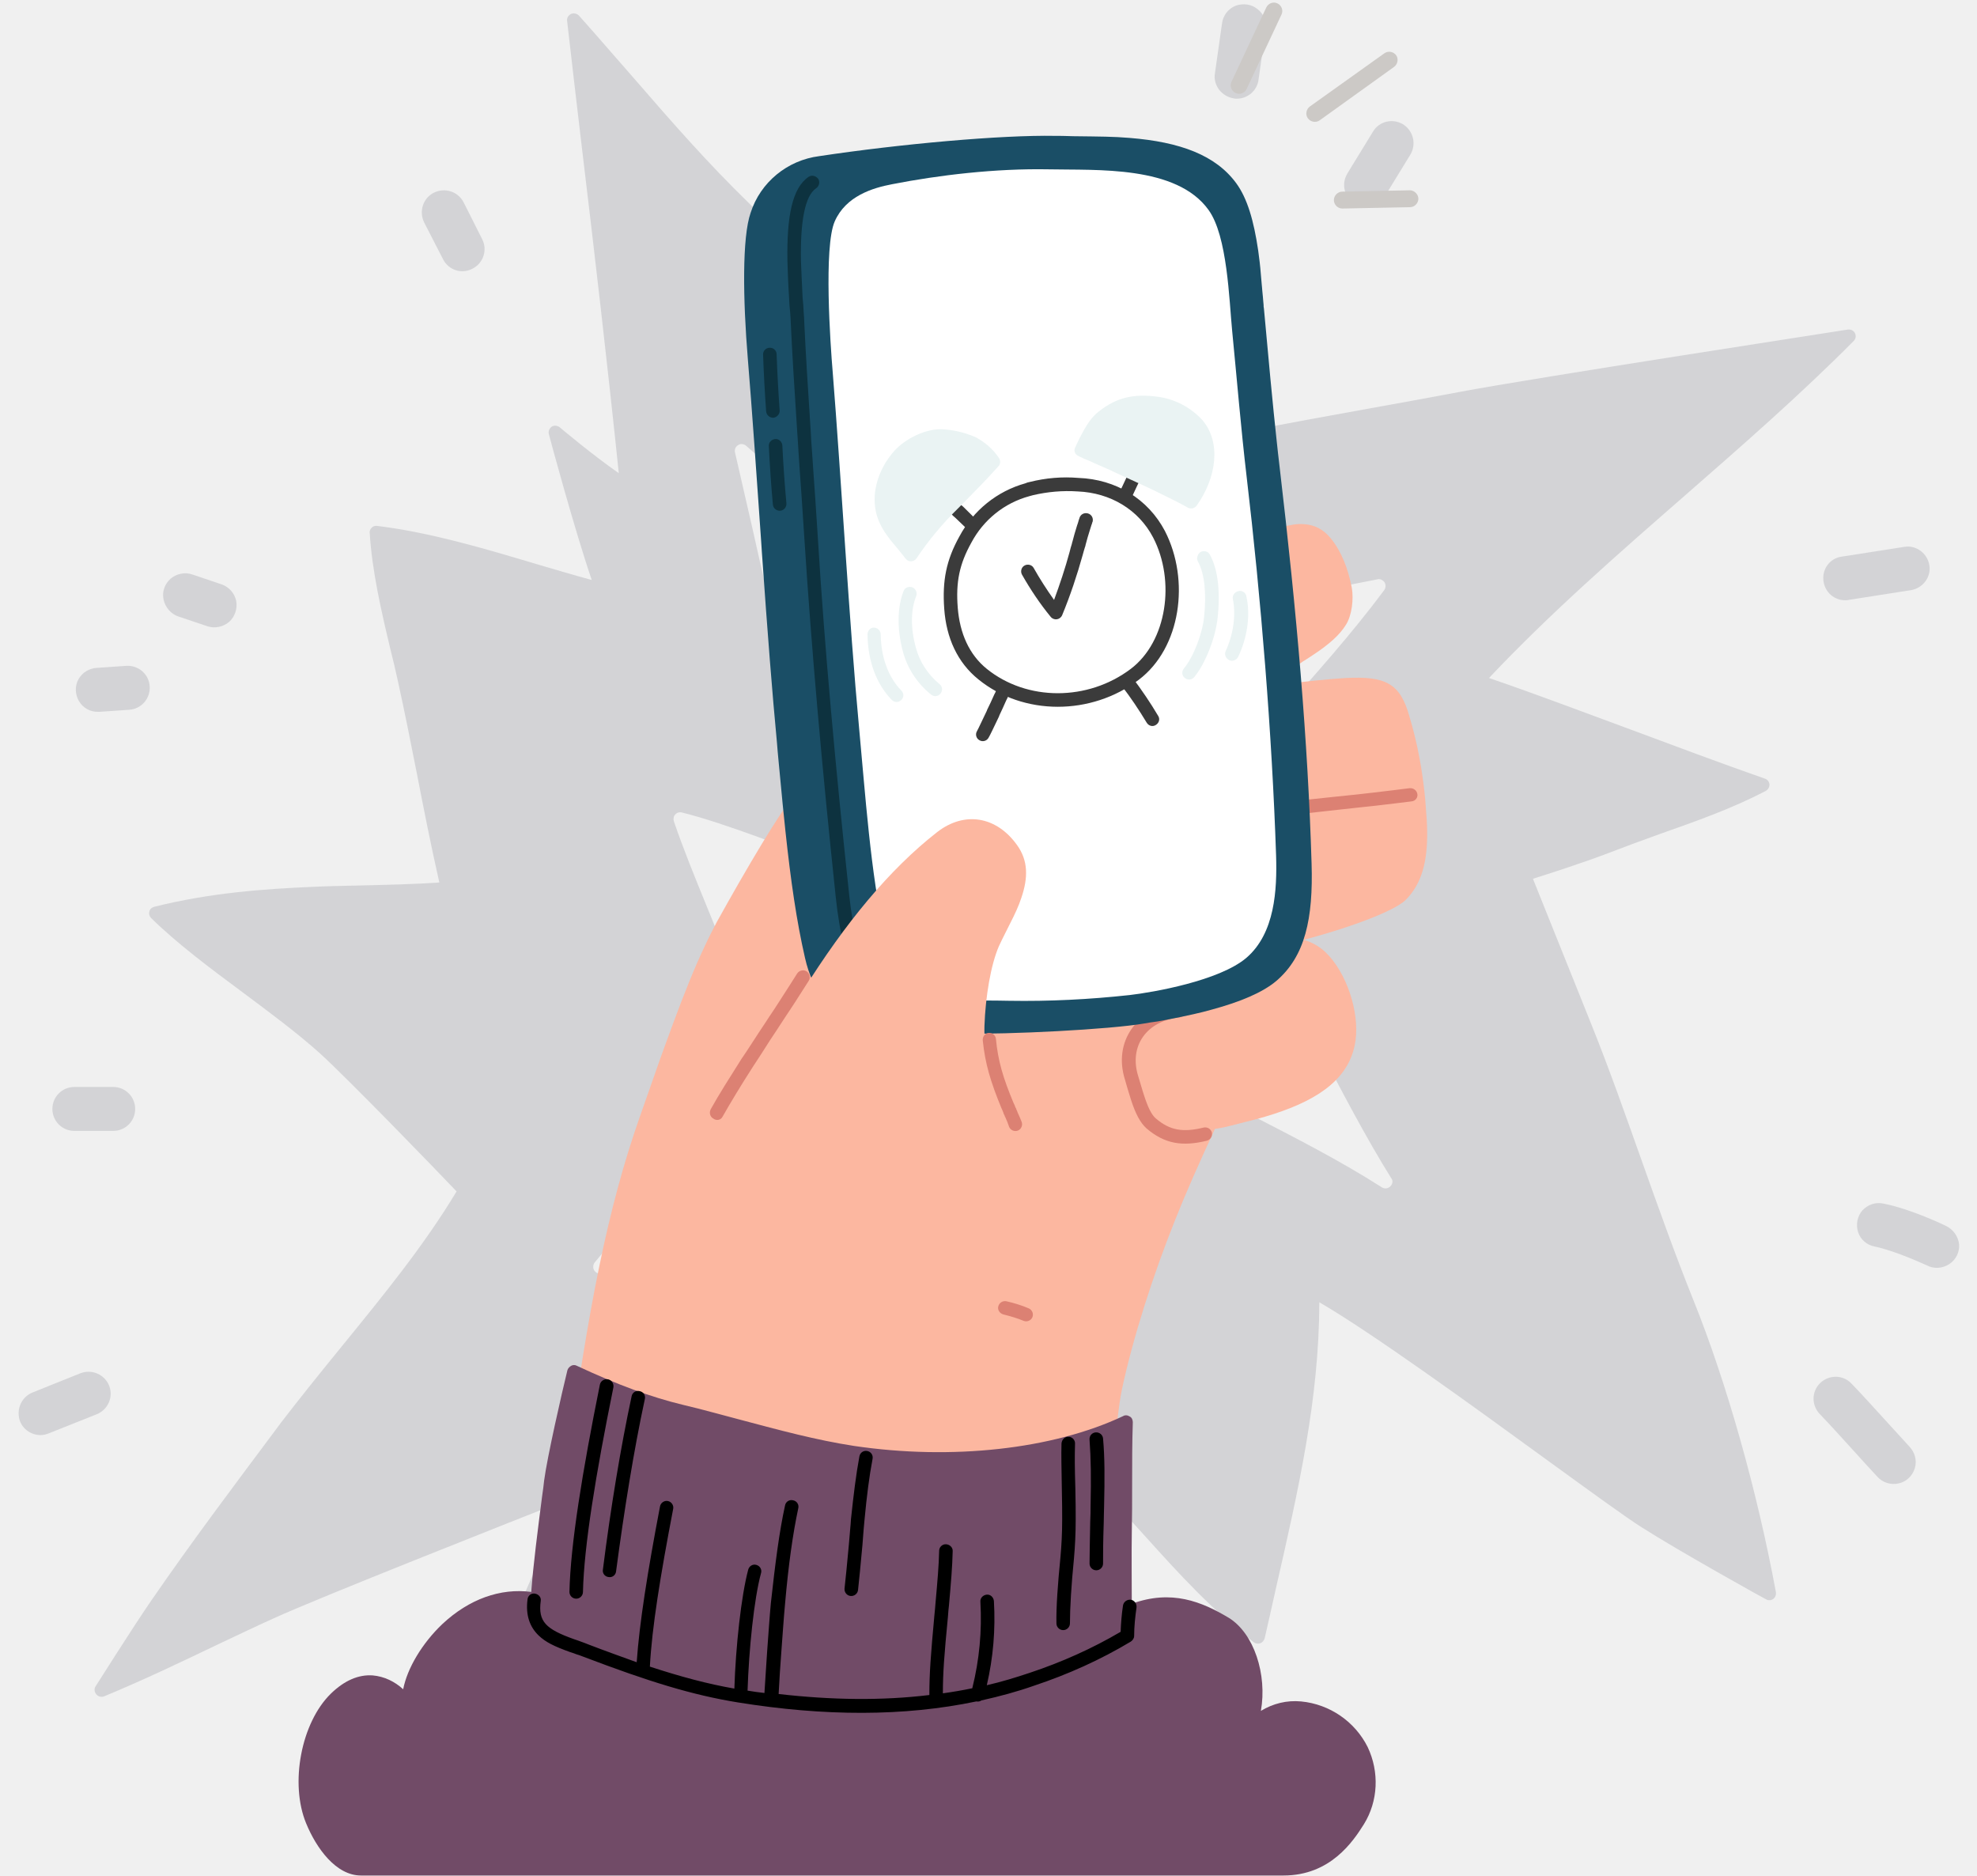
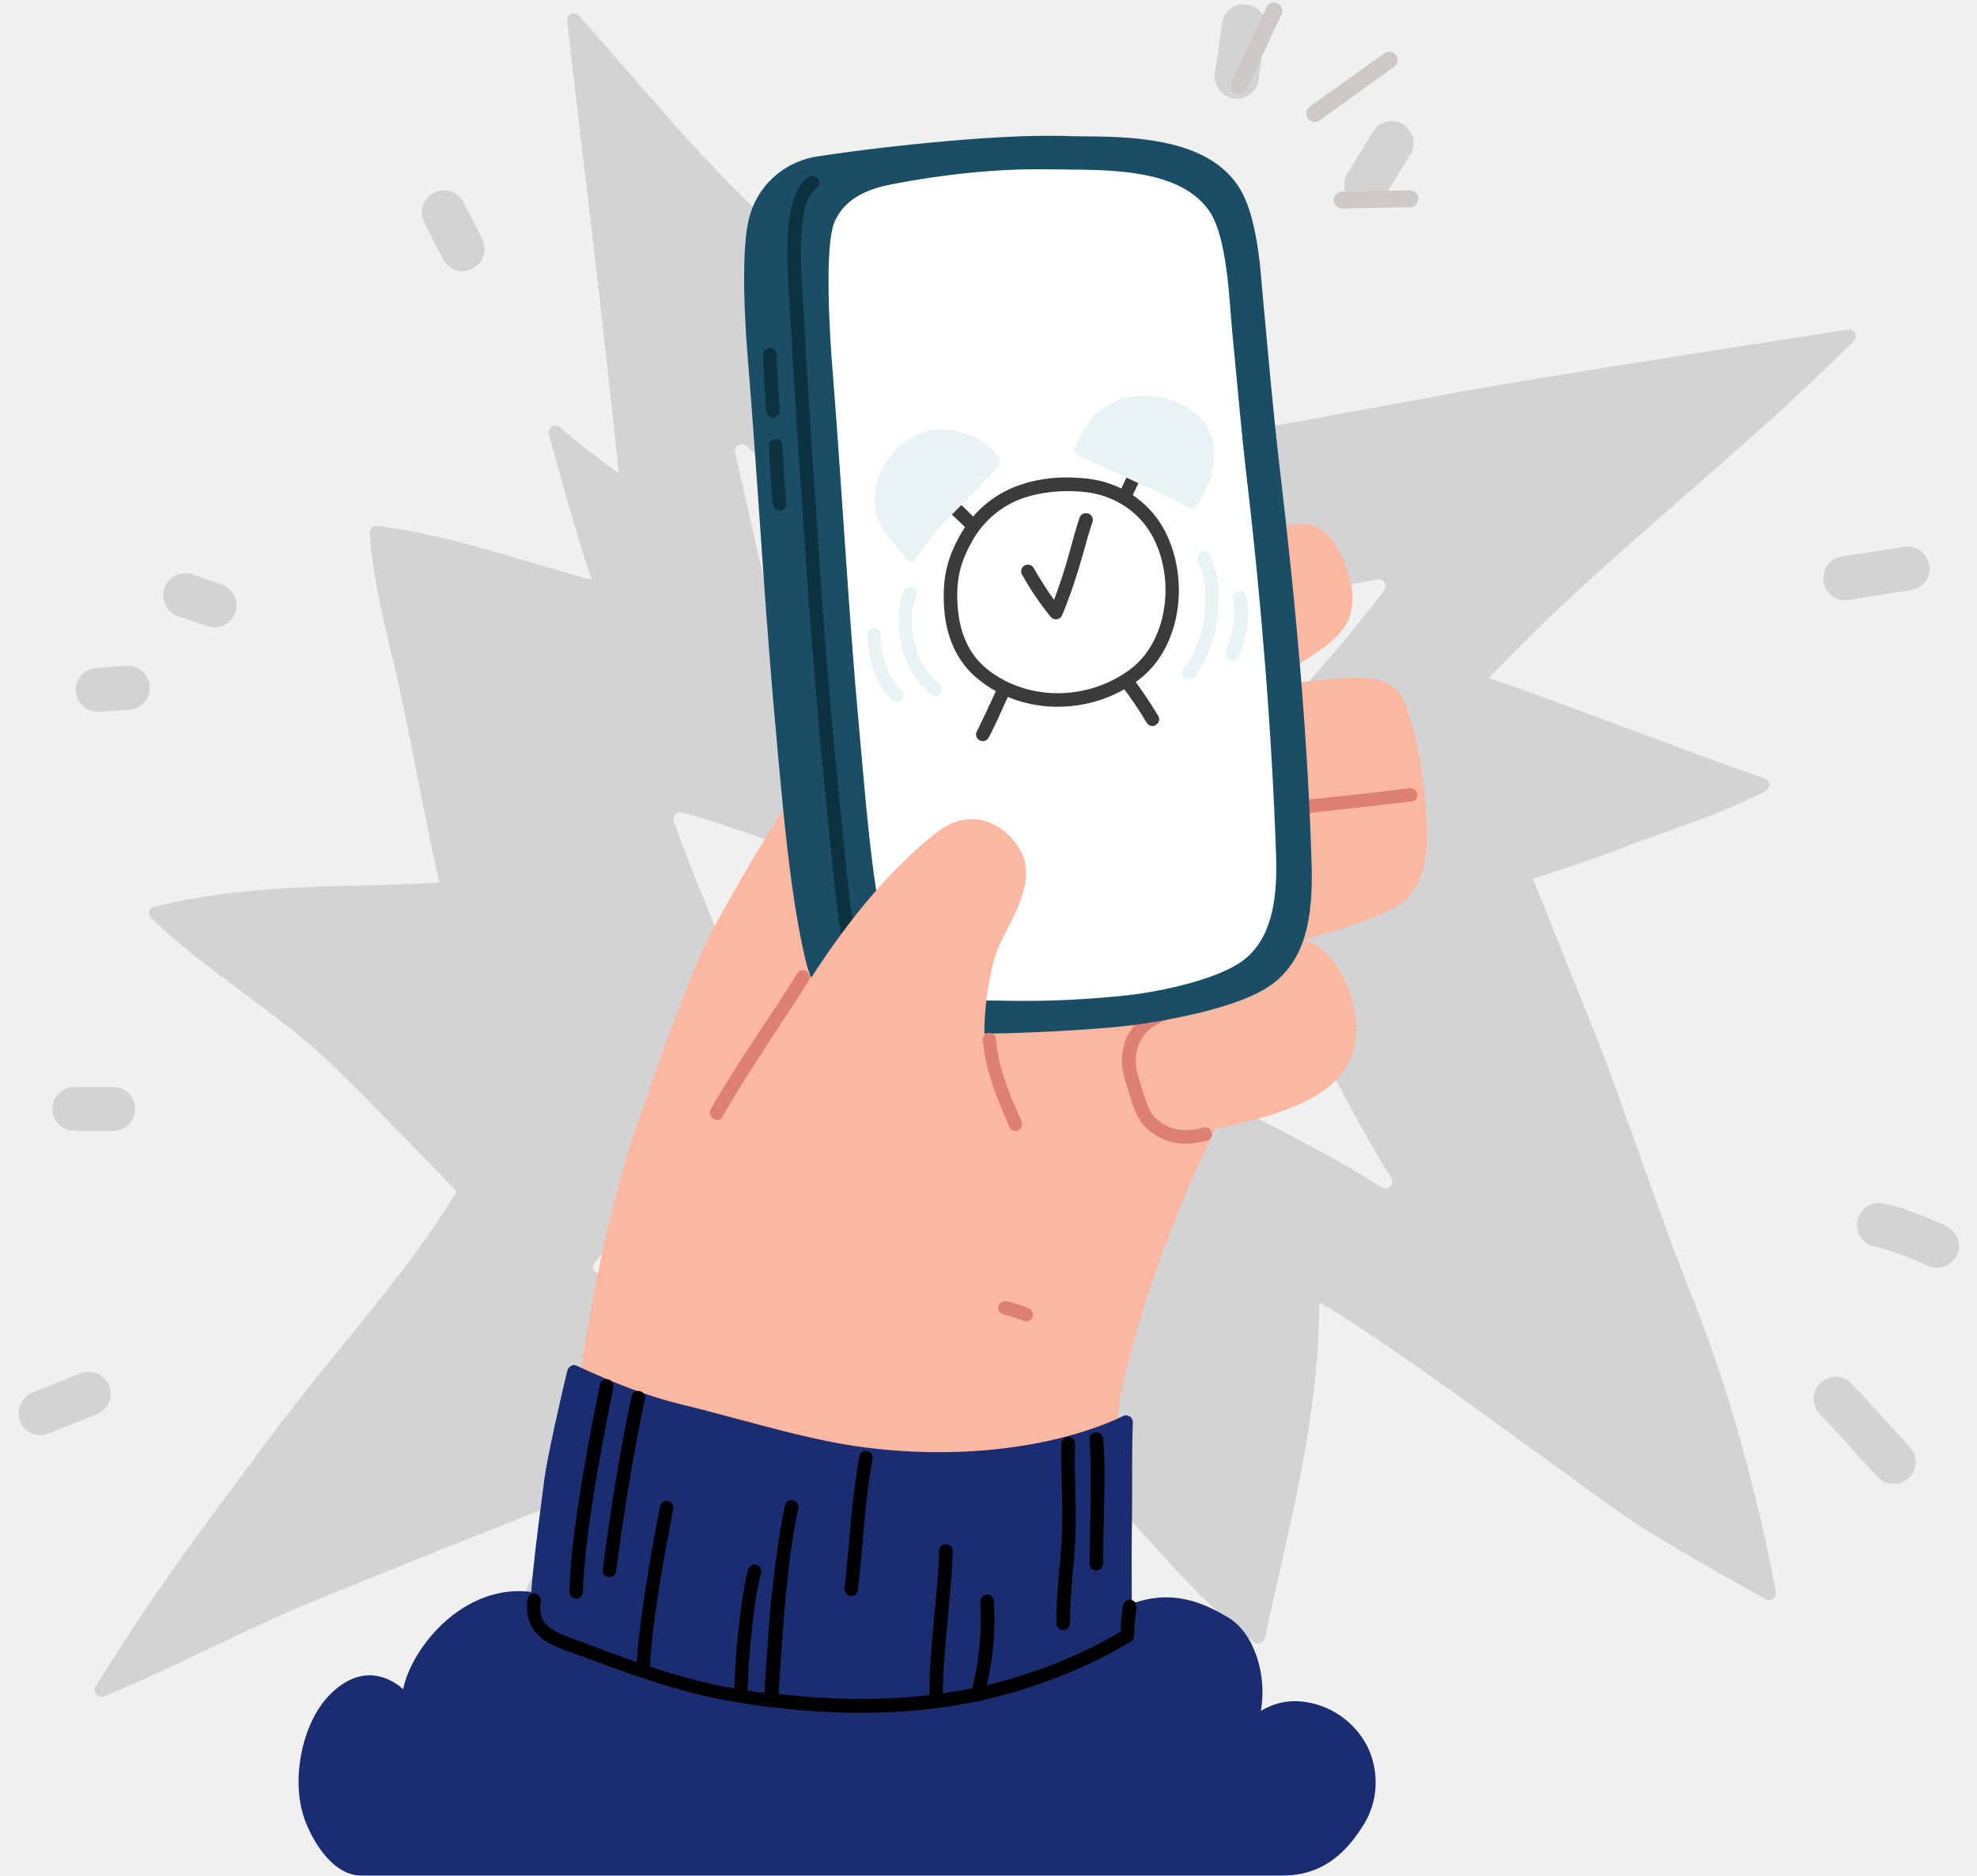
<svg xmlns="http://www.w3.org/2000/svg" version="1.1" id="Layer_1" x="0px" y="0px" viewBox="0 0 585 555" style="enable-background:new 0 0 585 555;" xml:space="preserve">
  <style type="text/css">
	.st0{opacity:0.15;}
	.st1{fill:#2D3142;}
	.st2{fill:#FCB7A0;}
	.st3{fill:#DC8173;}
	.st4{fill:#1A4E66;}
	.st5{fill:#FFFFFF;}
	.st6{fill:#0D323F;}
- 	.st7{fill:#714B67;}
+ 	.st7{fill:#1B2D70;}
	.st8{fill:#3B3B3B;}
	.st9{fill:#EAF3F3;}
	.st10{fill:#CCC9C6;}
</style>
  <g id="Master_x2F_Spot_Illustrations_x2F_Phone">
    <g id="Background" transform="scale(1 1)">
      <g id="Background_x2F_Boom" class="st0">
        <g id="Group" transform="translate(13, 46)">
          <path id="Shape" class="st1" d="M488.1,338.7c-5.5-13.7-10.4-27.5-15.1-40.7c-4.8-13.5-9.7-27.5-15.3-41.4L440.6,214      c4.5-1.4,15.3-4.9,22.6-7.7c4.9-1.9,10.1-3.8,15.1-5.6c10.5-3.7,21.3-7.5,31.2-12.7c0.7-0.4,1.1-1.1,1.1-1.9      c-0.1-0.8-0.6-1.5-1.3-1.7c-13.7-4.8-27-9.8-39.9-14.6c-13.6-5-27.5-10.3-41.8-15.2c18.1-19.2,38.4-36.9,58.1-54.1      c16.7-14.6,33.9-29.6,49.8-45.6c0.6-0.6,0.8-1.5,0.4-2.3s-1.2-1.2-2.1-1.1c-0.9,0.2-93,14.3-115.1,18.5      c-9.1,1.7-17.8,3.3-26.2,4.8c-23.8,4.3-46.3,8.3-75.7,15.4c3.7-22.7,4.6-49.2,5-72.3c0-0.8-0.5-1.5-1.2-1.9      c-0.7-0.3-1.6-0.2-2.2,0.4C304.7,29.7,268.9,63.5,262,70c-6.7-4.8-22-21.8-34.5-35.6c-8-8.8-14.8-16.4-19-20.4      c-12.1-11.8-22.2-23.3-33.8-36.7c-5.2-5.9-10.5-12.1-16.4-18.7c-0.6-0.6-1.5-0.8-2.3-0.5c-0.8,0.4-1.3,1.2-1.2,2      c1.4,12.1,2.8,24.4,4.3,36.9c3.8,31.6,7.6,64.3,11,97c-7.9-5.5-17.4-13.5-17.5-13.6c-0.7-0.5-1.6-0.6-2.3-0.2      c-0.7,0.5-1.1,1.3-0.9,2.2c0.3,1.3,7.7,28.6,12.7,43.2c-5.2-1.4-10.5-3-16-4.6c-15.7-4.7-31.9-9.5-47.5-11.4      c-0.6-0.1-1.2,0.1-1.6,0.5c-0.4,0.4-0.7,1-0.6,1.6c0.7,11.3,3.4,23,6.1,34.3c0.8,3.2,1.6,6.5,2.3,9.8c1.9,8.6,3.7,17.7,5.6,27.3      c2,10.3,4.1,21,6.6,32c-7,0.5-15.7,0.7-24.2,0.9c-4.9,0.1-9.5,0.2-13.5,0.4c-13.8,0.6-30,1.7-46.7,5.9c-0.7,0.2-1.3,0.7-1.4,1.4      c-0.2,0.7,0,1.4,0.5,1.9c7.5,7.4,17.5,14.9,27.1,22c7.9,5.9,16,11.9,22.7,17.9c8.3,7.5,35,35.1,40.6,41      c-9.6,16-21.8,30.9-33.6,45.4c-6.2,7.6-12.5,15.4-18.5,23.2l-1.1,1.5c-12.4,16.6-25.2,33.6-37.1,50.9      c-5.4,7.8-16.4,25.3-16.5,25.4c-0.5,0.7-0.4,1.7,0.2,2.4c0.6,0.7,1.5,0.9,2.3,0.6c11.1-4.6,22.3-9.9,33.1-15.1      c5.6-2.6,11.3-5.4,16.9-7.9c13.5-6.2,70.1-28.5,86.5-35l-19.9,45.5c-0.3,0.8-0.2,1.7,0.5,2.3c0.6,0.6,1.5,0.7,2.3,0.3      c19.3-9.7,36.9-22.2,54-34.2c5.8-4.1,11.2-7.9,16.6-11.6c19.8-13.4,55-46.4,62.9-53.9c15.8,20.4,28.9,35.5,41.1,47.3      c4.6,4.4,9.3,9.7,14.3,15.2c9.2,10.2,19.7,21.8,31.9,31.1c0.5,0.4,1.3,0.5,1.9,0.3c0.6-0.2,1.1-0.8,1.3-1.4      c1.1-4.8,2.2-9.6,3.2-14.2c6.9-30.2,12.9-56.5,13-85.3c15.5,9,45.3,30.6,67.4,46.7c13.1,9.5,23.4,17,28,19.9      c11.3,7.2,36.5,21.2,36.8,21.3c0.7,0.4,1.5,0.3,2.1-0.1c0.6-0.5,0.9-1.2,0.8-2C507,395.3,497.9,363,488.1,338.7z M398.4,305      c-0.7,0.7-1.7,0.8-2.5,0.3c-12.5-8-26.1-14.9-39.3-21.7c-10.9-5.6-22.1-11.3-32.6-17.6c-1.4,23.7-3,50.4-6,73.4      c-0.1,0.8-0.7,1.4-1.4,1.7c-0.2,0.1-0.4,0.1-0.6,0.1c-0.6,0-1.2-0.3-1.5-0.7c-6.1-7.3-11.1-15.2-16-22.7c-1.5-2.3-3-4.6-4.5-6.9      c-3.4-5.1-14.8-25.1-18.2-31c-9.1,4.5-52.7,25.6-65,31.2c-5.9,2.7-12.4,5.3-18.7,7.8c-9.1,3.7-18.6,7.5-26.7,11.7      c-0.8,0.4-1.8,0.2-2.4-0.5c-0.6-0.7-0.6-1.7-0.1-2.5c0.2-0.2,17.8-21.6,26.8-31.1c6.2-6.5,22.4-26,26.2-30.6      c-2.5-5.1-12.4-25.2-16.2-34.9c-1.2-3.1-2.5-6.2-3.8-9.4c-3.3-8.1-6.7-16.4-9.5-24.6c-0.2-0.7-0.1-1.5,0.4-2      c0.5-0.6,1.3-0.8,2-0.6c12.6,3.1,33.7,11.4,42,14.7c-0.8-4.1-1.6-8.2-2.4-12.3c-3.7-19.3-7.2-37.5-11.3-54.3      c-2.3-9.4-4.9-20.7-7.3-31.5c-1.9-8.3-3.7-16.2-5.3-23.1c-0.2-0.9,0.1-1.7,0.9-2.2c0.7-0.5,1.7-0.4,2.4,0.2      c23,20,44.6,43,59.7,63.7c3.9-6.7,7.8-12.2,11.5-17.7c4.1-5.8,7.9-11.8,11.4-18c0.4-0.7,1.2-1.1,2-1c0.8,0.1,1.5,0.7,1.7,1.5      c1,4.4,1.9,9.2,2.8,13.9c1.2,7.3,2.8,14.5,4.8,21.7c24.7-11.3,52.4-16.7,79.2-21.9c4.6-0.9,9.2-1.8,13.7-2.7      c0.8-0.2,1.6,0.2,2.1,0.9c0.4,0.7,0.4,1.6-0.1,2.3c-9.7,13-20.7,25.3-31.3,37.2c-10.2,11.4-20.7,23.2-29.8,35.3      c14.6,17,27.9,36.2,36.6,52.9c1.4,2.6,2.8,5.3,4.2,8c7.2,13.9,14.7,28.3,22.5,40.8C399.2,303.3,399.1,304.3,398.4,305z" />
          <path id="Path" class="st1" d="M562.8,316.7c-0.4-0.2-10.3-5-18.5-6.6c-2.3-0.5-4.6,0.3-6.2,2c-1.5,1.7-2,4.2-1.3,6.4      c0.7,2.2,2.6,3.9,4.9,4.3c6.6,1.4,15.4,5.6,15.5,5.6c2.1,1.1,4.6,0.9,6.6-0.4c2-1.3,3.1-3.6,2.9-5.9      C566.4,319.7,564.9,317.7,562.8,316.7L562.8,316.7z" />
          <path id="Path_1_" class="st1" d="M526.6,126.1c0.5,3.2,3.2,5.5,6.4,5.5c0.3,0,0.7,0,1-0.1l18.5-2.9c3.5-0.6,6-3.9,5.4-7.4      c-0.6-3.5-3.9-6-7.4-5.4l-18.6,2.9C528.4,119.2,526,122.5,526.6,126.1z" />
          <path id="Path_2_" class="st1" d="M352-16.9c0.3,0.1,0.7,0.1,1,0.1c3.2,0,6-2.4,6.4-5.6l2.1-14.8c0.4-2.3-0.5-4.7-2.4-6.1      c-1.8-1.5-4.3-1.8-6.5-1c-2.2,0.9-3.7,2.9-4,5.2l-2.1,14.8c-0.3,1.7,0.2,3.4,1.2,4.8C348.8-18.1,350.3-17.2,352-16.9z" />
          <path id="Path_3_" class="st1" d="M387.8,14.4c3.1,1.9,7.1,0.9,8.9-2.2l7.6-12.4c1.9-3.1,0.9-7.1-2.1-9      c-3.1-1.9-7.1-0.9-8.9,2.1l-7.6,12.4c-0.9,1.5-1.2,3.3-0.8,4.9S386.3,13.5,387.8,14.4L387.8,14.4z" />
          <path id="Path_4_" class="st1" d="M118.1,30.7c1.6,3.2,5.5,4.5,8.7,2.8c3.2-1.6,4.5-5.5,2.9-8.7l-5.5-10.9      c-1.6-3.2-5.5-4.5-8.8-2.9c-3.2,1.6-4.5,5.5-2.9,8.8L118.1,30.7z" />
          <path id="Path_5_" class="st1" d="M19.3,364c-0.6-1.6-1.9-2.9-3.5-3.6c-1.6-0.7-3.4-0.7-5-0.1L-3.4,366c-2.9,1.2-4.5,4.2-4,7.3      s3.3,5.3,6.4,5.3c0.8,0,1.6-0.2,2.4-0.5l14.3-5.7C19,371,20.6,367.3,19.3,364L19.3,364z" />
          <path id="Path_6_" class="st1" d="M9,288.6h11.5c3.6,0,6.5-2.9,6.5-6.5s-2.9-6.5-6.5-6.5H9c-3.6,0-6.5,2.9-6.5,6.5      S5.4,288.6,9,288.6L9,288.6z" />
          <path id="Path_7_" class="st1" d="M39.8,136.4l8.6,2.9c2.2,0.7,4.6,0.2,6.4-1.3c1.7-1.5,2.5-3.9,2.1-6.2      c-0.5-2.3-2.1-4.1-4.3-4.9l-8.6-2.9c-2.2-0.8-4.7-0.3-6.5,1.2c-1.8,1.6-2.6,3.9-2.1,6.2S37.6,135.7,39.8,136.4L39.8,136.4z" />
          <path id="Path_8_" class="st1" d="M16.1,164.6h0.4l8.7-0.6c3.6-0.2,6.3-3.3,6.1-6.9c-0.2-3.6-3.3-6.3-6.9-6.1l-8.7,0.6      c-2.3,0.1-4.4,1.4-5.5,3.4c-1.1,2-1,4.5,0.2,6.5C11.6,163.5,13.8,164.7,16.1,164.6L16.1,164.6z" />
          <path id="Path_9_" class="st1" d="M269.6,430.1c-0.3-3.6-3.4-6.3-7-6c-3.6,0.3-6.3,3.4-6,7l1.4,20c0.3,3.4,3.1,6,6.5,6h0.5      c1.7-0.1,3.3-0.9,4.5-2.3c1.1-1.3,1.7-3,1.5-4.7L269.6,430.1z" />
          <path id="Path_10_" class="st1" d="M223.1,428.5c-1.7-0.4-3.5,0-4.9,0.9s-2.5,2.4-2.8,4.1l-2.5,11.4c-0.4,1.7-0.1,3.5,0.9,4.9      s2.4,2.5,4.1,2.8c0.5,0.1,0.9,0.1,1.4,0.1c3.1,0,5.7-2.1,6.3-5.1l2.5-11.4c0.4-1.7,0.1-3.5-0.9-4.9      C226.3,429.9,224.8,428.9,223.1,428.5L223.1,428.5z" />
          <path id="Path_11_" class="st1" d="M544.7,374c-3.3-3.6-6.7-7.4-9.9-10.7c-2.5-2.6-6.6-2.6-9.2-0.1c-2.6,2.5-2.6,6.6-0.1,9.2      c3.1,3.2,6.4,6.9,9.6,10.4c2.4,2.7,5,5.5,7.4,8.1c1.6,1.8,4,2.5,6.3,2c2.3-0.5,4.1-2.2,4.8-4.5c0.7-2.3,0-4.7-1.6-6.4      C549.6,379.4,547.1,376.6,544.7,374z" />
        </g>
      </g>
    </g>
    <g id="Master_x2F_Hands_x2F_Phone_1_" transform="scale(1 1)">
      <g id="Master_x2F_Hands_x2F_Phone">
        <g id="base" transform="translate(170, 85)">
          <path id="Path_12_" class="st2" d="M190.8,77.3c0.1-0.7,0.6-1.3,1.3-1.5c5-1.8,10.1-3.3,15.2-4.4c0.2-0.1,0.5-0.1,0.8-0.2      c4.2-1,5.7-1.3,7.9-1.1c3,0.2,5.6,1.5,7.8,4.2c3.1,3.8,5.1,8.9,6.2,14.6c0.6,3.4,0,8.2-1.7,10.9c-1.9,3.1-5,5.8-9.5,8.8      c-0.8,0.5-1.6,1.1-2.6,1.7c-0.4,0.2-0.8,0.5-1.2,0.8c-0.2,0.1-1,0.6-1.2,0.7c-1.8,1.1-3.3,2.1-6.2,4.1c-0.3,0.2-0.3,0.2-0.6,0.4      c-4.5,3.1-6.9,4.6-9.8,6.2c-4.7,2.4-9.1,5.3-13.3,8.6c-1.5,1.2-3.6-0.1-3.2-2L190.8,77.3z" />
          <path id="Path_13_" class="st2" d="M203.7,195.8c13.1-2.3,37.7-9.8,42.4-14.7c4.6-4.7,6.3-11.2,6.2-19.9c0-2.5-0.2-4.8-0.5-8.7      l-0.1-1.3c-0.8-8.3-2.3-16.5-4.7-24.4c-2.7-9.6-7-11.8-18.8-11.2c-12.2,0.8-24.3,2.5-36.2,5c-1,0.2-1.7,1.2-1.6,2.3l10.9,71.2      C201.5,195.2,202.6,195.9,203.7,195.8z" />
          <path id="Path_14_" class="st3" d="M247.1,148.2c-3,0.4-6.5,0.8-10.7,1.3c-3.1,0.4-6.3,0.7-11.1,1.2      c-13.5,1.4-16.2,1.7-21.2,2.4c-1.1,0.1-1.9,1.1-1.7,2.2c0.1,1.1,1.1,1.9,2.2,1.7c5-0.6,7.7-0.9,21.2-2.4c4.8-0.5,8-0.9,11.1-1.2      c4.2-0.5,7.7-0.9,10.8-1.3c1.1-0.1,1.9-1.1,1.7-2.2C249.2,148.8,248.2,148.1,247.1,148.2z" />
          <path id="Path_15_" class="st2" d="M176.1,171.3c-7.4-9.2-14.8-15.9-22.5-19.9c-10.8-5.6-23.2-9.2-34.7-9.6      c-13.6-0.5-25.3,3.5-33.6,12.5c-1.8,2-3.3,4.4-4.6,7.8L75,143.1c-0.4-1.4-2.1-1.9-3.2-0.9c-3.8,3.2-9.4,11-16.2,22.2      c-4.6,7.6-9,15.3-13.5,23.4c-1.1,2.1-2.3,4.4-3.5,7c-3,6.3-6.1,14-9.5,23.2c-1.6,4.4-3.3,8.9-5.2,14.4      c-0.8,2.3-3.8,10.8-4.5,12.8c-9.6,27.2-15.4,57-21.8,104.3c-1.3,9.3-2.3,23.1-3.1,40.2c-0.5,11.5-1,48.9-1.3,61.3      c-0.1,4.3-0.2,8.3-0.3,12c0,1.3,0,2.4-0.1,3.4c0,0.3,0,0.5,0,0.9c0,0.3,0,0.3,0,0.3c0,1.1,0.9,2,2,2l158.9,0.2c1.1,0,2-0.9,2-2      c0-42.6,2.3-123,6.3-141.8c3.2-15,9.1-33.5,15.7-50c3.1-7.8,6.8-16.2,11.8-27c1.5-0.2,3-0.5,4.5-0.9c7.1-1.8,9.2-2.3,12.9-3.5      c14.2-4.6,22.7-11.1,24.2-21.7c1.2-8.6-2.7-20.2-8.8-26.1c-4.4-4.2-10.5-5.3-18.6-4.3c-2.4,0.3-4.8,0.7-8.2,1.4      c-0.5,0.1-2.2,0.5-2.5,0.5c-0.3,0.1-0.7,0.1-0.9,0.2C185.9,184.5,181.4,177.8,176.1,171.3z" />
          <path id="Path_16_" class="st3" d="M178.6,211.9c-12.2,1.3-19.3,11.3-15.7,22.6c0,0.1,1.3,4.5,1.8,6c1.3,4,2.7,6.7,4.6,8.4      c5.3,4.5,10.5,5.4,17.8,3.6c1.1-0.3,1.7-1.3,1.5-2.4c-0.3-1.1-1.3-1.7-2.4-1.5c-6.1,1.5-10,0.9-14.2-2.7c-1.2-1-2.3-3.2-3.4-6.6      c-0.5-1.4-1.7-5.7-1.8-5.9c-2.8-8.9,2.5-16.4,12.3-17.4c1.1-0.1,1.9-1.1,1.8-2.2C180.7,212.6,179.7,211.8,178.6,211.9z" />
          <path id="Path_17_" class="st4" d="M168.7,217.8L168.7,217.8c-10.3,1.8-40.5,3.3-53.9,3c-1.4,0-2.8,0-4.7-0.1      c-0.3,0-0.6,0-1.2,0c-13.1-0.1-18.7-0.5-24.8-2.8c-8.3-3.1-13.6-9.3-15.9-19.5c-2.5-10.9-4.2-22.7-5.8-37.6      c-0.6-5.6-0.9-8.8-2-20.4c-0.2-2.4-0.4-4-0.5-5.7c-1.4-14.8-2.7-31.2-4.5-56.9c0.2,2.4-1.7-24.5-2.2-31.5      c-0.7-9.7-1.3-17.7-1.9-24.9c-1.5-18.1-1.7-36.2,0.8-43.4c2.9-9.1,10.9-15.6,20.3-16.8c23.9-3.6,53.9-6.3,69.8-6      c1.4,0,2.7,0,5.4,0.1c8.1,0.1,11.8,0.1,16.6,0.5c15,1.2,25.5,5.1,31.6,13.4c3.3,4.5,5.2,11.1,6.5,19.9c0.3,2.2,0.6,4.5,0.8,7.2      c0.1,1,0.2,2.1,0.3,3.4c0-0.2,0.2,2.5,0.3,3.2c0.1,0.9,0.1,1.6,0.2,2.3c0,0.5,0,0.5,0.1,1.1c2,22,2.1,22.6,2.9,30.8      c0.6,5.6,1.1,10.8,1.7,15.7c5.2,44.2,8.4,81.5,9.5,117.7c0.5,16.3-1.9,27.4-10.4,34.7c-4,3.4-10.6,6.2-19.1,8.5      c-3.5,1-7.3,1.8-11.3,2.6c-1.5,0.3-3,0.6-4.7,0.9C171.6,217.3,169.2,217.7,168.7,217.8z" />
          <path id="Path_18_" class="st5" d="M164.3,209.4c-11.9,1.3-23.8,1.9-35.7,1.7c-17.4-0.4-32.1,1.9-36.8-19      c-4.2-18.6-5.8-42.7-7.6-61.8c-2.9-31-5.3-74-7.8-105.2C75.7,16.9,73.7-12,77-19.5s11.2-9.9,17-11c13.8-2.7,30.6-4.7,46.3-4.4      c14.3,0.3,37.8-1.2,47.3,12c5.6,7.7,6.1,26.6,7,35.8c1.4,14.2,2.6,28.9,4.3,43.3c4.2,35.5,7.5,76,8.7,112      c0.3,10-0.3,22.9-8.8,30.2C190.8,205.2,171.2,208.6,164.3,209.4z" />
          <path id="Path_19_" class="st6" d="M69.3-32.7C64.4-29.4,62.8-21,63-7.9c0.1,3.3,0.2,6.6,0.5,11.2c0,0.7,0.2,3.4,0.3,4      c0.1,1.4,0.2,2.5,0.2,3.4c0.4,8.5,1,18.5,1.9,32.1c0.1,1.9,0.3,3.9,0.4,6.2c0.1,1.5,0.7,10.5,0.9,13c0.3,4.9,0.6,8.7,0.8,12.1      c2.1,32.7,5.2,67.6,9.3,106.3c1.1,10.7,3.5,20.7,7.1,27.7c0.5,1,1.7,1.4,2.7,0.9s1.4-1.7,0.9-2.7c-3.3-6.5-5.6-16.1-6.7-26.3      C77.2,141.6,74,106.8,72,74.1c-0.2-3.5-0.5-7.3-0.8-12.2c-0.2-2.5-0.8-11.5-0.9-13c-0.2-2.3-0.3-4.3-0.4-6.2      c-0.9-13.6-1.5-23.5-1.9-32c0-1-0.1-2-0.2-3.5c0-0.7-0.2-3.4-0.3-4C67.3-1.4,67.1-4.7,67-7.9c-0.2-11.7,1.2-19.2,4.5-21.4      c0.9-0.6,1.2-1.9,0.6-2.8C71.4-33,70.2-33.3,69.3-32.7z" />
          <path id="Path_20_" class="st2" d="M43.7,251.4c-1.5,0-2.4-1.7-1.7-3c2.6-4.5,5.5-9.3,9.2-15c1.5-2.3,3.1-4.7,5.1-7.9      c0.7-1,3.1-4.7,2.9-4.4c1.2-1.8,2-3.1,2.9-4.4c2.1-3.3,3.9-6,5.5-8.6c12.5-20,25.6-35.9,39.7-46.9c8.1-6.3,17.6-4.7,23.7,3.9      c3.2,4.5,3.3,9.5,1.2,15.6c-0.8,2.4-1.8,4.6-3.6,8.1c-2.3,4.6-2.3,4.6-3,6.1c-2.4,5.5-4,14.9-4.3,23.7      c-0.1,3.8,0.3,8.1,1.3,12.9c0.7,3.8,1.7,7.7,3.1,12.6c0.3,1,0.6,2.1,1,3.4c0.1,0.3,0.8,2.6,0.9,3.2c0.4,1.3-0.6,2.6-2,2.6      L43.7,251.4z" />
          <path id="Path_21_" class="st6" d="M60.7,36.4c-0.4-5.6-0.7-11.2-0.9-16.6c0-1.1-1-2-2.1-1.9c-1.1,0-2,1-1.9,2.1      c0.2,5.5,0.5,11.1,0.9,16.7c0.1,1.1,1,1.9,2.1,1.9C59.9,38.5,60.8,37.5,60.7,36.4z" />
          <path id="Path_22_" class="st6" d="M62.7,63.9c-0.5-5.4-0.9-11-1.2-17.1c-0.1-1.1-1-2-2.1-1.9c-1.1,0.1-2,1-1.9,2.1      c0.3,6.1,0.7,11.9,1.2,17.3c0.1,1.1,1.1,1.9,2.2,1.8C62,66,62.8,65,62.7,63.9z" />
          <path id="Path_23_" class="st3" d="M120.8,222.8c0.7,6.9,2.3,12.2,5.5,20c0.2,0.4,0.4,0.9,0.6,1.4c0.1,0.4,0.1,0.4,0.3,0.7      c0.1,0.4,0.2,0.5,0.3,0.7c0.5,1.1,0.8,1.9,1.1,2.8c0.4,1,1.6,1.5,2.6,1.1c1-0.4,1.5-1.6,1.1-2.6c-0.3-0.8-0.7-1.7-1.2-2.8      c-0.1-0.2-0.1-0.4-0.3-0.7c-0.1-0.4-0.1-0.4-0.3-0.7c-0.2-0.6-0.4-1-0.6-1.4c-3.1-7.4-4.6-12.5-5.2-18.9      c-0.1-1.1-1.1-1.9-2.2-1.8C121.5,220.7,120.7,221.7,120.8,222.8z" />
          <path id="Path_24_" class="st3" d="M43.8,245.4c2.5-4.4,5.4-9.2,9-14.8c1.5-2.3,3.1-4.7,5.1-7.9c0.7-1,3.1-4.7,2.9-4.4      c1.2-1.8,2-3.1,2.9-4.4c2.2-3.3,3.9-6.1,5.6-8.7c0.6-0.9,0.3-2.2-0.6-2.8c-0.9-0.6-2.2-0.3-2.8,0.6c-1.6,2.6-3.4,5.3-5.5,8.6      c-0.8,1.3-1.7,2.6-2.9,4.4c0.2-0.3-2.2,3.4-2.9,4.4c-2.1,3.2-3.6,5.6-5.2,7.9c-3.6,5.7-6.6,10.4-9.1,14.9      c-0.5,1-0.2,2.2,0.7,2.7C42,246.7,43.3,246.4,43.8,245.4z" />
          <path id="Path_25_" class="st3" d="M126.9,303.9c2,0.5,4.1,1.1,6,1.9c1,0.4,2.2-0.1,2.6-1.1c0.4-1-0.1-2.2-1.1-2.6      c-2.1-0.9-4.4-1.6-6.6-2.1c-1.1-0.2-2.1,0.4-2.4,1.5C125.1,302.5,125.8,303.6,126.9,303.9z" />
        </g>
        <g id="Phone_x2F_Wear" transform="scale(1 1)">
          <g id="Phone_x2F_Wear_x2F_Hoodie_1">
            <g id="clothing" transform="translate(95, 448)">
              <path id="Path_26_" class="st7" d="M309.7,68.9c-3.8-7.6-11.3-12.7-19.7-13.5c-4.2-0.4-8.3,0.6-11.9,2.8        c1.9-10.7-2-23-9.6-27.6c-7.9-4.7-16.8-8.4-28.6-4.1c0-5.1-0.1-15.6,0-20.7c0.1-5.1,0.1-10,0.1-14.9c0-5.9,0-12,0.2-18.1        c0-0.7-0.3-1.4-0.9-1.7c-0.6-0.4-1.4-0.5-2-0.1c-20.8,9.8-50.6,13.1-79.6,8.8c-11.1-1.7-22.2-4.7-33.1-7.6        c-5.8-1.5-11.7-3.2-17.7-4.6c-9.1-2.2-19-5.8-31.2-11.5c-0.5-0.3-1.2-0.3-1.7,0c-0.5,0.3-0.9,0.7-1.1,1.3        c-1.6,6.5-6,25.8-6.9,32.7c-0.1,1-0.3,2.7-0.6,4.7C64.1,4.9,62.8,14.9,62.2,23c-9.1-1.2-18.4,2.1-26.3,9.5        c-6,5.7-10.4,13.1-11.6,19.3c-2.5-2.3-5.6-3.8-9-4.1c-4.2-0.3-8.4,1.5-12.4,5.4c-8.8,8.6-12.2,26.6-7.3,38.4        c3,7.3,8.8,15.4,16.2,15.4h273c13.9,0,20.6-10.1,23.8-15.2C312.8,84.9,313.2,76.3,309.7,68.9z" />
              <path id="Combined-Shape" d="M137.3-2.6c0.2-1.1,1.3-1.8,2.4-1.5c1.1,0.2,1.8,1.3,1.5,2.4c-1.6,7.5-2.9,16.7-3.9,28.2        c-0.4,4.3-0.7,8.9-1.1,14.2c-0.2,2.5-0.7,10-0.8,12.5c15.7,1.8,30.6,2,44.6,0.3c0-6.4,0.4-11.7,1.5-23.7        c0.2-1.6,0.2-2.4,0.3-3.3c0.6-6.7,1-11.2,1.1-15.7c0-1.1,1-2,2.1-1.9s2,1,1.9,2.1c-0.1,4.6-0.5,9.2-1.1,16        c-0.1,0.9-0.2,1.7-0.3,3.3C184.4,41.7,184,46.9,184,53c2.9-0.4,5.8-0.9,8.7-1.5c2.1-8.4,2.9-17,2.4-25.6        c-0.1-1.1,0.8-2,1.9-2.1c1.1-0.1,2,0.8,2.1,1.9c0.5,8.4-0.2,16.7-2.1,24.9c4.4-1,8.6-2.3,12.8-3.7c9.3-3.1,18.3-7.1,26.8-12.1        c0.1-2.6,0.3-5.2,0.7-7.8c0.2-1.1,1.2-1.8,2.3-1.7c1.1,0.2,1.8,1.2,1.7,2.3c-0.4,2.8-0.7,5.6-0.7,8.4c0,0.7-0.4,1.3-1,1.7        c-9,5.4-18.6,9.7-28.5,13c-5.1,1.8-10.3,3.2-15.7,4.4c-0.4,0.3-0.9,0.4-1.5,0.3c-21.5,4.5-45,4.4-70.5,0.3        c-13.6-2.2-26.5-6.2-45.7-13.5c-0.6-0.2-1.2-0.5-2-0.7c-0.2-0.1-1.6-0.6-2-0.7c-4.7-1.7-7.2-2.9-9.3-4.9        c-2.7-2.6-3.9-6.1-3.3-10.7c0.1-1.1,1.1-1.9,2.2-1.7s1.9,1.1,1.7,2.2c-0.8,6.1,1.5,8.3,9.9,11.3c0.4,0.1,1.7,0.6,2,0.7        c0.8,0.3,1.4,0.5,2.1,0.8c5.2,2,10,3.7,14.4,5.3c0.8-11.5,3.2-26.7,6.9-46.1c0.2-1.1,1.3-1.8,2.3-1.6c1.1,0.2,1.8,1.3,1.6,2.3        c-3.8,19.8-6.3,35.2-6.9,46.7c9.2,3,17,5.1,25,6.5c0.4-12.4,2-27.3,4.1-35.2c0.3-1.1,1.4-1.7,2.4-1.4c1.1,0.3,1.7,1.4,1.4,2.4        c-2.1,7.7-3.6,22.7-4,34.9l0-0.1c1.7,0.3,3.3,0.5,5,0.7c0.2-2.6,0.6-9.8,0.8-12.3c0.4-5.4,0.7-10,1.1-14.3        C134.4,14.5,135.6,5.1,137.3-2.6z M221.2-22.9c1.1,0,2,1,1.9,2.1c-0.1,3.7-0.1,6.6,0.1,13.2c0.1,4.6,0.1,6.6,0.1,9.2        c0,4.2-0.2,7.9-0.5,11.4c-0.8,8-1.2,14.8-1.2,19.3c0,1.1-0.9,2-2,2c-1.1,0-2-0.9-2-2c-0.1-4.7,0.4-11.6,1.2-19.7        c0.3-3.4,0.5-6.9,0.5-11c0-2.5,0-4.5-0.1-9.1c-0.1-6.7-0.2-9.7-0.1-13.4C219.2-22.1,220.1-23,221.2-22.9z M82.5-38.3        c0.2-1.1,1.3-1.8,2.4-1.6c1.1,0.2,1.8,1.3,1.6,2.4c-5.2,25.6-8.7,47-9,60.5c0,1.1-0.9,2-2,2c-1.1,0-2-0.9-2-2        C73.8,9.1,77.3-12.5,82.5-38.3z M159.3-17.1c0.2-1.1,1.2-1.8,2.3-1.6c1.1,0.2,1.8,1.2,1.6,2.3c-1,5.3-1.7,10.8-2.4,18.2        c-0.2,2-0.3,3.3-0.6,7.3c-0.6,6.5-0.9,9.6-1.3,13.3c-0.1,1.1-1.1,1.9-2.2,1.8c-1.1-0.1-1.9-1.1-1.8-2.2        c0.4-3.6,0.7-6.7,1.3-13.2c0.3-4,0.5-5.3,0.6-7.3C157.6-6,158.3-11.7,159.3-17.1z M91.9-34.9c0.2-1.1,1.3-1.8,2.4-1.5        c1.1,0.2,1.8,1.3,1.5,2.4c-3.2,14.8-6.1,32.8-8.5,50.9c-0.1,1.1-1.1,1.9-2.2,1.7c-1.1-0.1-1.9-1.1-1.7-2.2        C85.7-1.9,88.7-20,91.9-34.9z M229.2-24.2c1.1-0.1,2.1,0.7,2.2,1.8c0.5,5.6,0.5,11.5,0.3,20.3c0,1.3-0.1,2.3-0.1,4.5        c-0.2,6.3-0.2,8.9-0.2,12.2c0,1.1-0.9,2-2,2s-2-0.9-2-2c0-3.3,0.1-5.9,0.2-12.3c0.1-2.2,0.1-3.2,0.1-4.5        c0.2-8.6,0.1-14.4-0.3-19.8C227.3-23.2,228.1-24.1,229.2-24.2z" />
            </g>
          </g>
        </g>
        <g id="Phone_x2F_Item" transform="scale(1 1)">
          <g id="Phone_x2F_Item_x2F_Alarm">
            <g id="items" transform="translate(264, 162)">
              <path id="Path_27_" class="st8" d="M31.2,41.4c0,0.1-0.1,0.3-0.3,0.6c-0.2,0.5-0.4,1-0.7,1.5c-0.7,1.6-1.4,3.1-2.1,4.5        L28,48.3c-1.5,3.1-2.5,5.3-2.9,6c-0.6,1-0.2,2.2,0.7,2.7c1,0.6,2.2,0.2,2.7-0.7c0.5-0.8,1.5-3,3.1-6.3l0.1-0.3        c0.7-1.5,1.4-3,2.1-4.6c0.3-0.5,0.5-1.1,0.7-1.5c0.1-0.3,0.2-0.5,0.3-0.6c0.5-1,0-2.2-1-2.7C32.9,40,31.7,40.4,31.2,41.4z" />
              <path id="Path_28_" class="st8" d="M67.9,40.9c2.7,3.5,5.1,7.1,7.4,10.9c0.6,1,1.8,1.3,2.7,0.7c1-0.6,1.3-1.8,0.7-2.7        c-2.3-3.9-4.9-7.7-7.6-11.3c-0.7-0.9-1.9-1-2.8-0.4S67.2,40.1,67.9,40.9z" />
              <path id="Path_29_" class="st8" d="M12-14.9c1.6,1.3,3.2,2.8,5.6,5.1c0.3,0.3,0.6,0.6,1.2,1.1c3.4,3.3,4.9,4.7,6.7,6.3        c0.8,0.7,2.1,0.6,2.8-0.2s0.6-2.1-0.2-2.8c-1.8-1.5-3.2-2.8-6.5-6.1c-0.5-0.5-0.8-0.8-1.2-1.1c-2.4-2.4-4.1-3.9-5.8-5.3        c-0.8-0.7-2.1-0.6-2.8,0.3C11-16.9,11.1-15.6,12-14.9z" />
              <path id="Path_30_" class="st8" d="M67.1-6.5c0,0,0,0,0.1-0.3c0.1-0.2,0.2-0.5,0.3-0.7c0.4-0.8,0.7-1.7,1.2-2.6        c1.2-2.7,2.5-5.4,3.7-8c0.3-0.7,0.7-1.4,1-2c1.9-3.9,3.5-6.8,4.6-8.2c0.7-0.9,0.5-2.1-0.4-2.8c-0.9-0.7-2.1-0.5-2.8,0.4        c-1.2,1.6-2.9,4.7-4.9,8.8c-0.3,0.7-0.7,1.4-1,2.1c-1.2,2.6-2.5,5.3-3.8,8.1c-0.4,1-0.8,1.9-1.2,2.7c-0.1,0.3-0.2,0.5-0.3,0.7        c-0.1,0.2-0.1,0.2-0.1,0.3c-0.4,1,0,2.2,1,2.6S66.7-5.5,67.1-6.5z" />
              <path id="Path_31_" class="st5" d="M40-17.1C32.1-15,25.5-9.6,21.6-2.4c-3.8,6.9-4.9,12.6-4.3,20.3c0.6,7.4,3.3,14.6,9.4,19.5        c12.7,10.2,31.7,10.2,45.1,0.1C84,28.3,85.6,8.9,78.9-3.9C74.2-13,65.1-18.2,55-18.6c-4.6-0.4-9.3,0-13.8,1.1        C40.8-17.3,40.4-17.2,40-17.1z" />
              <path id="Path_32_" class="st8" d="M19.9-3.3c-3.9,7-5.1,13.1-4.5,21.4C16,26.7,19.3,34,25.5,39C38.8,49.8,58.9,49.8,73,39.1        c12.4-9.4,15.2-29.4,7.7-44c-5-9.5-14.5-15.3-25.6-15.7c-4.8-0.4-9.6,0-14.4,1.2c-0.5,0.1-0.9,0.2-1.3,0.4        C31.1-16.7,24-11,19.9-3.3z M40.6-15.2c0.3-0.1,0.7-0.2,1.1-0.3c4.3-1,8.7-1.4,13.2-1.1c9.7,0.4,18,5.4,22.3,13.6        c6.7,12.9,4.1,30.8-6.6,38.9c-12.7,9.6-30.7,9.6-42.6,0c-5.2-4.2-8-10.5-8.6-18.1c-0.6-7.6,0.5-12.9,4-19.2        C27-8.2,33.2-13.2,40.6-15.2L40.6-15.2z" />
              <path id="Path_33_" class="st8" d="M41.9,6.1c-0.5-1-1.8-1.3-2.7-0.8c-1,0.5-1.3,1.8-0.8,2.7c2.5,4.4,5.3,8.6,8.5,12.5        c1,1.2,2.8,0.9,3.4-0.5c2.4-5.8,4.4-11.8,6.1-17.9c0.2-0.7,0.4-1.5,0.7-2.4c0.1-0.2,0.1-0.2,0.1-0.4c0.4-1.6,0.9-3.2,1.4-4.8        C58.8-6,58.9-6.6,59.1-7c0.1-0.3,0.1-0.5,0.2-0.6c0.3-1.1-0.3-2.2-1.4-2.5c-1.1-0.3-2.2,0.3-2.5,1.4c0,0.1-0.1,0.3-0.2,0.6        c-0.1,0.5-0.3,1-0.5,1.6c-0.5,1.6-1,3.3-1.4,4.9c-0.1,0.2-0.1,0.2-0.1,0.4c-0.3,0.9-0.5,1.7-0.7,2.5        c-1.3,4.8-2.9,9.6-4.6,14.2C45.7,12.4,43.7,9.3,41.9,6.1z" />
              <path id="Path_34_" class="st9" d="M3.4,12.8c-1.9,4.8-2,11.2-0.3,17.7c1.3,5.1,4.2,9.6,8.4,13c0.9,0.7,2.1,0.6,2.8-0.3        s0.6-2.1-0.3-2.8c-3.4-2.8-5.9-6.6-7-10.8c-1.6-5.8-1.5-11.3,0.1-15.2c0.4-1-0.1-2.2-1.1-2.6S3.8,11.8,3.4,12.8z" />
              <path id="Path_35_" class="st9" d="M-7.3,25.7c0.1,7.7,2.5,14.6,7.2,19.4c0.8,0.8,2,0.8,2.8,0c0.8-0.8,0.8-2,0-2.8        c-3.9-4-6-9.9-6.1-16.6c0-1.1-0.9-2-2-2C-6.4,23.6-7.3,24.6-7.3,25.7z" />
              <path id="Path_36_" class="st9" d="M90.5,4.2c2,3.6,2.5,9.7,1.8,16.3c-0.5,5-3.2,12-6,15.3c-0.7,0.9-0.6,2.1,0.3,2.8        s2.1,0.6,2.8-0.3c3.3-4,6.3-11.7,6.9-17.5c0.8-7.4,0.2-14.2-2.3-18.7c-0.5-1-1.8-1.3-2.7-0.8S89.9,3.2,90.5,4.2z" />
              <path id="Path_37_" class="st9" d="M100.8,15.2c1,4.8,0.1,10.6-2.1,15.4c-0.5,1,0,2.2,1,2.7c1,0.5,2.2,0,2.7-1        c2.6-5.5,3.7-12.1,2.4-17.9c-0.2-1.1-1.3-1.8-2.4-1.5S100.6,14.2,100.8,15.2z" />
              <path id="Path_38_" class="st9" d="M31.6-26.5c0.5,0.8,0.5,1.8-0.2,2.5c-2,2.2-4.3,4.7-5.7,6.1c-0.2,0.2-0.4,0.4-0.8,0.8        c-2.6,2.7-3.8,3.9-5.3,5.4C15-7.2,10.8-2.2,7.2,3.2C6.4,4.3,4.8,4.4,4,3.3C3.8,3.1,3.7,3,3.6,2.8c-0.7-0.9-3.4-4.2-4.1-5        c-3.6-4.6-5.1-8.5-4.6-14c0.6-4.9,2.9-9.5,6.4-13.1c3.5-3.4,9.1-5.9,13.5-5.7c3.3,0.2,6.5,0.9,9.5,2.2l0.1,0        C27.3-31.3,29.8-29.2,31.6-26.5z" />
              <path id="Path_39_" class="st9" d="M55.1-27.1c0.1,0.1,0.4,0.2,0.8,0.4c0.6,0.3,1.3,0.6,2.1,0.9c2.1,1,4.3,1.9,6.3,2.8        l0.2,0.1c2.6,1.2,4.7,2.2,6.3,2.9c0.5,0.2,2.1,1,2,0.9c0.8,0.4,1.3,0.6,1.9,0.9c1.4,0.6,2.5,1.2,3.6,1.7        c0.6,0.3,1.2,0.6,1.8,0.9c2.5,1.2,4.9,2.4,7.4,3.8c0.9,0.5,2,0.2,2.6-0.6c5.9-8.3,7.3-18.7,1.7-25.3        c-3.5-3.8-8.1-6.2-13.1-6.9c-7.2-1-12.3,0.2-17.5,4.3c-2,1.5-3.6,3.8-5.3,7.1c-0.3,0.5-0.6,1.1-0.9,1.8        c-0.1,0.2-0.7,1.4-0.8,1.7C53.6-28.7,54.1-27.5,55.1-27.1z" />
            </g>
          </g>
        </g>
        <g id="Phone_x2F_Effect" transform="scale(1 1)">
          <g id="Phone_x2F_Effect_x2F_Pop">
            <g id="addons" transform="translate(371, 45)">
              <path id="Path_40_" class="st10" d="M-2.1-18.7l10.3-22c0.6-1.3,0-2.7-1.2-3.3c-1.3-0.6-2.7,0-3.3,1.2l-10.3,22        c-0.6,1.3,0,2.7,1.2,3.3S-2.7-17.4-2.1-18.7z" />
              <path id="Path_41_" class="st10" d="M38.6-29.2l-22,15.7c-1.1,0.8-1.4,2.4-0.6,3.5s2.4,1.4,3.5,0.6l22-15.8        c1.1-0.8,1.4-2.4,0.6-3.5C41.2-29.8,39.7-30,38.6-29.2z" />
              <path id="Path_42_" class="st10" d="M26.2,16.7l20-0.4c1.4,0,2.5-1.2,2.5-2.5s-1.2-2.5-2.5-2.5l-20,0.4        c-1.4,0-2.5,1.2-2.5,2.5S24.8,16.7,26.2,16.7z" />
            </g>
          </g>
        </g>
      </g>
    </g>
  </g>
</svg>
